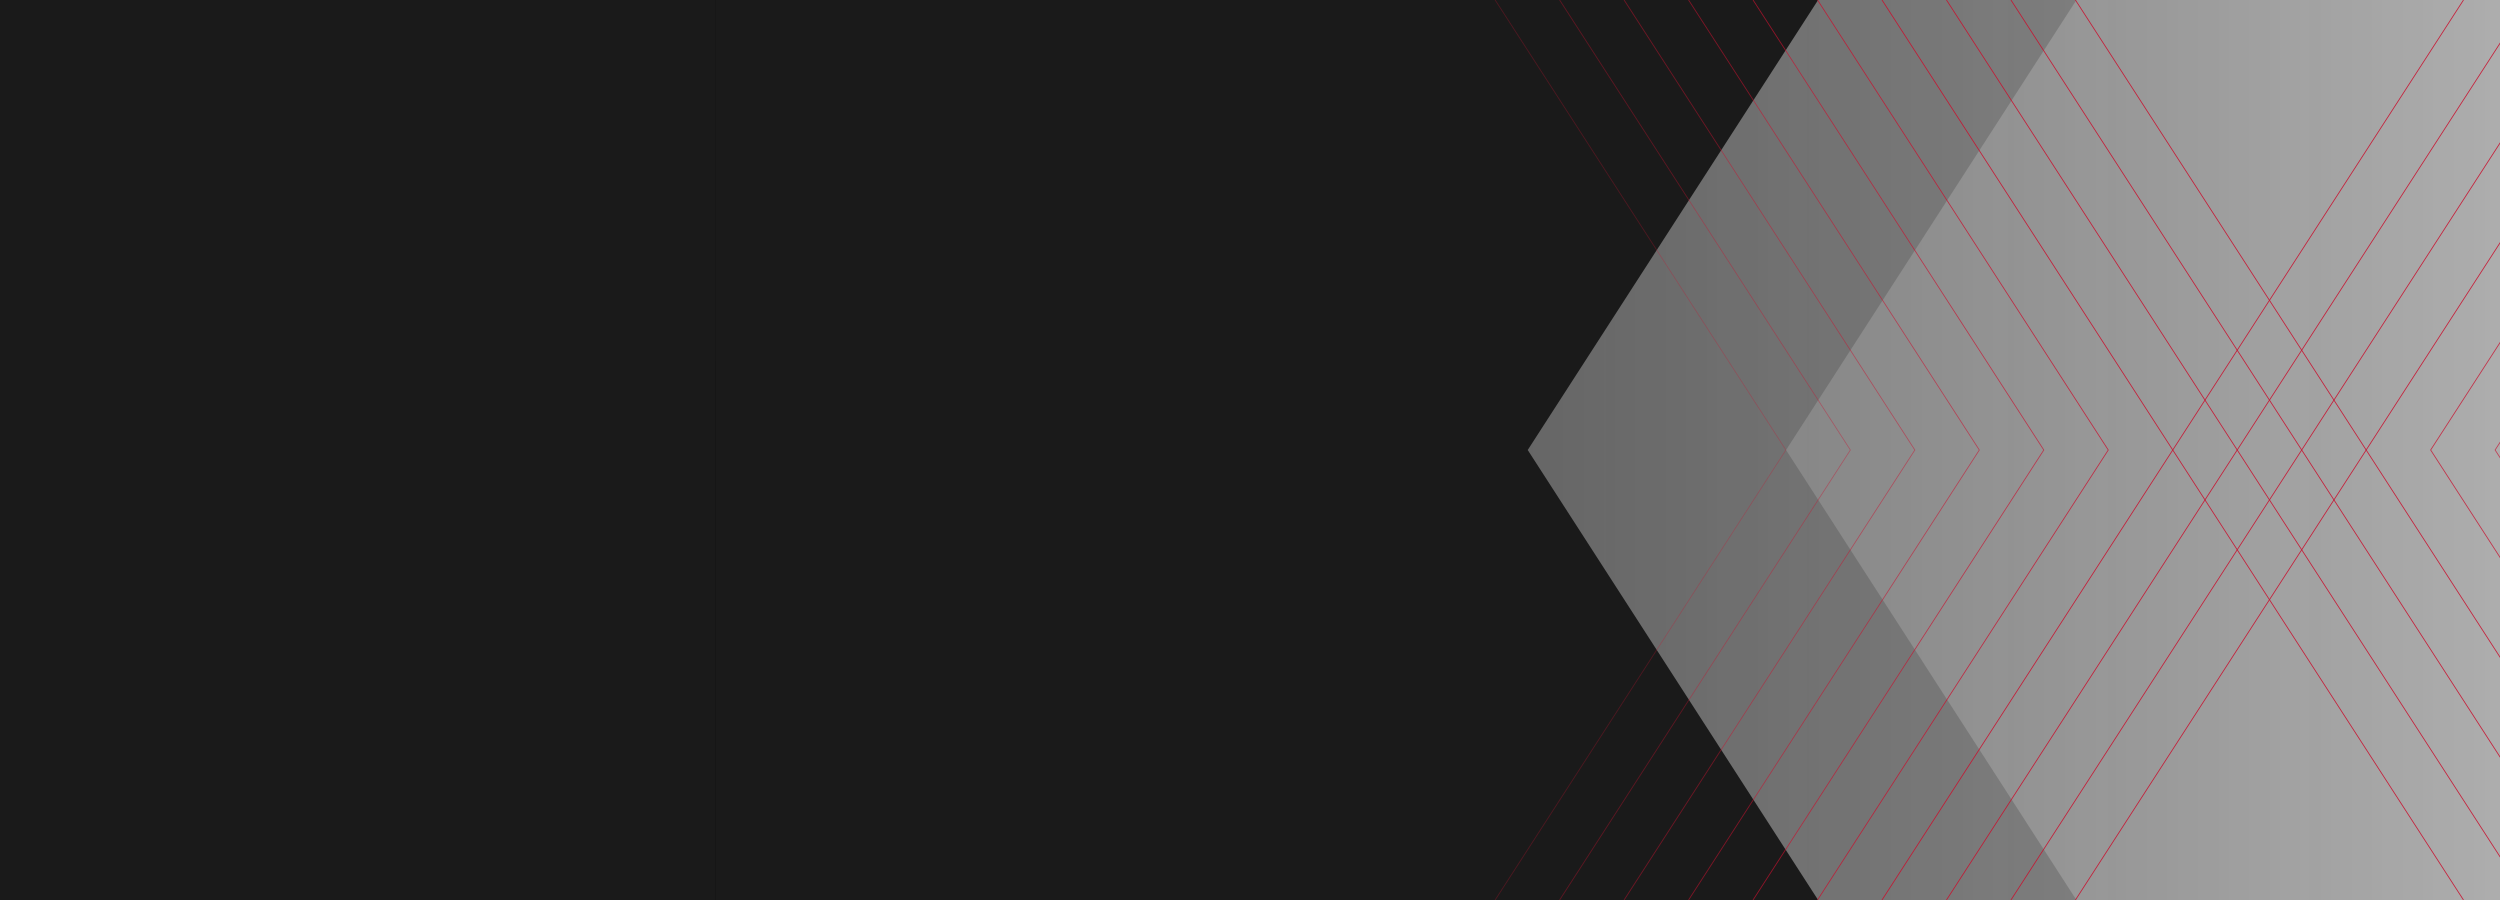
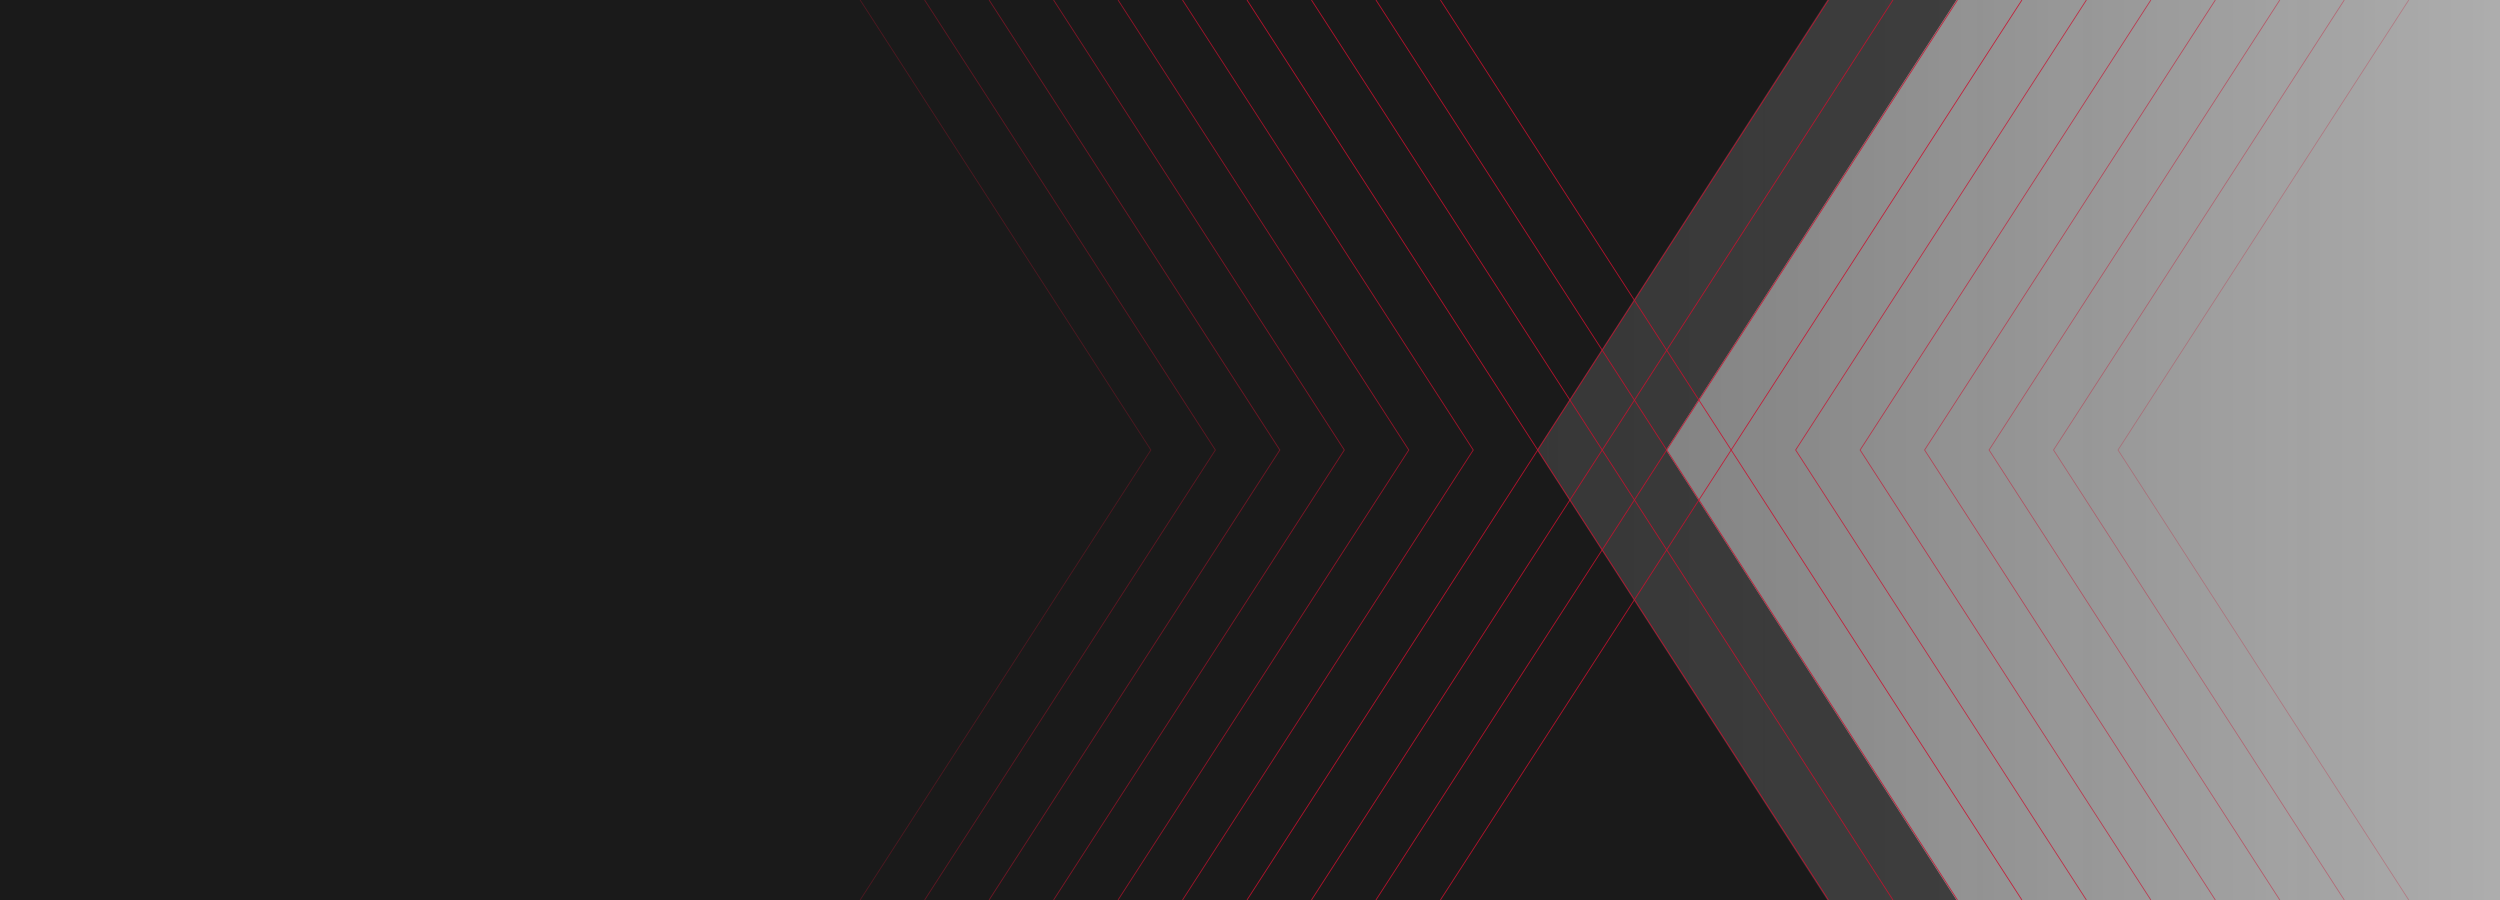
<svg xmlns="http://www.w3.org/2000/svg" viewBox="0 0 3000 1080">
  <defs>
-     <style>.cls-1{opacity:.3;}.cls-1,.cls-2,.cls-3,.cls-4,.cls-5,.cls-6,.cls-7{fill:none;stroke:#c8102e;stroke-miterlimit:10;}.cls-8{fill:url(#linear-gradient);}.cls-8,.cls-9,.cls-10,.cls-11{stroke-width:0px;}.cls-8,.cls-7{opacity:.6;}.cls-2{opacity:.5;}.cls-9{opacity:.2;}.cls-9,.cls-11{fill:#1a1a1a;}.cls-3{opacity:.4;}.cls-4{opacity:.7;}.cls-5{opacity:.9;}.cls-6{opacity:.8;}</style>
-     <linearGradient id="linear-gradient" x1="1747" y1="540" x2="3000" y2="540" gradientUnits="userSpaceOnUse">
+     <style>.cls-1{opacity:.3;}.cls-1,.cls-2,.cls-3,.cls-4,.cls-5,.cls-6,.cls-7{fill:none;stroke:#c8102e;stroke-miterlimit:10;}.cls-8{fill:url(#linear-gradient);}.cls-8,.cls-9,.cls-10,.cls-11{stroke-width:0px;}.cls-8,.cls-7{opacity:.6;}.cls-2{opacity:.5;}.cls-9,.cls-4{opacity:.7;}.cls-9,.cls-11{fill:#1a1a1a;}.cls-3{opacity:.4;}.cls-5{opacity:.9;}.cls-6{opacity:.8;}</style>
+     <linearGradient id="linear-gradient" x1="1667" y1="540" x2="3000" y2="540" gradientUnits="userSpaceOnUse">
      <stop offset="0" stop-color="#1a1a1a" />
      <stop offset="1" stop-color="#1a1a1a" stop-opacity=".6" />
    </linearGradient>
  </defs>
  <g id="Layer_2">
-     <rect class="cls-8" x="1747" width="1253" height="1080" />
+     <rect class="cls-8" x="1667" width="1333" height="1080" />
    <rect class="cls-11" width="1351" height="1080" />
-     <polygon class="cls-9" points="2143.25 540.01 2491.72 0 1169 0 1168.98 1080 2491.7 1080 2143.25 540.01" />
-     <rect class="cls-10" x="859" width="960" height="1080" />
-     <polygon class="cls-11" points="1833.27 540.01 2181.73 0 859.02 0 859 1080 2181.72 1080 1833.27 540.01" />
+     <polygon class="cls-9" points="1999.21 540.01 2347.68 0 1024.96 0 1024.94 1080 2347.66 1080 1999.21 540.01" />
+     <rect class="cls-10" x="881" width="960" height="1080" />
+     <polygon class="cls-11" points="1844.27 540.01 2192.73 0 870.02 0 870 1080 2192.72 1080 1844.27 540.01" />
  </g>
  <g id="Layer_1">
-     <polyline class="cls-4" points="3343.03 1080 2994.14 539.99 3343.05 0" />
-     <polyline class="cls-6" points="3265.66 1080 2916.77 539.99 3265.68 0" />
-     <polyline class="cls-5" points="3188.29 1080 2839.4 539.99 3188.31 0" />
-     <polyline class="cls-5" points="3110.92 1080 2762.03 539.99 3110.94 0" />
-     <polyline class="cls-5" points="3033.55 1080 2684.66 539.99 3033.57 0" />
-     <polyline class="cls-5" points="2956.18 1080 2607.29 539.99 2956.2 0" />
-     <polyline class="cls-2" points="1948.92 0 2297.81 540.01 1948.9 1080" />
-     <polyline class="cls-7" points="2026.29 0 2375.18 540.01 2026.27 1080" />
-     <polyline class="cls-4" points="2103.66 0 2452.55 540.01 2103.64 1080" />
-     <polyline class="cls-6" points="2181.03 0 2529.92 540.01 2181.01 1080" />
-     <polyline class="cls-5" points="2258.4 0 2607.29 540.01 2258.38 1080" />
-     <polyline class="cls-5" points="2335.77 0 2684.66 540.01 2335.75 1080" />
-     <polyline class="cls-5" points="2413.14 0 2762.03 540.01 2413.12 1080" />
-     <polyline class="cls-5" points="2490.51 0 2839.4 540.01 2490.49 1080" />
-     <polyline class="cls-1" points="1794.18 0 2143.07 540.01 1794.16 1080" />
-     <polyline class="cls-3" points="1871.55 0 2220.44 540.01 1871.53 1080" />
+     <polyline class="cls-2" points="2735.76 1080 2386.87 539.99 2735.78 0" />
+     <polyline class="cls-7" points="2658.4 1080 2309.51 539.99 2658.42 0" />
+     <polyline class="cls-4" points="2581.03 1080 2232.14 539.99 2581.05 0" />
+     <polyline class="cls-6" points="2503.66 1080 2154.77 539.99 2503.68 0" />
+     <polyline class="cls-5" points="2426.29 1080 2077.4 539.99 2426.31 0" />
+     <polyline class="cls-5" points="2348.92 1080 2000.03 539.99 2348.94 0" />
+     <polyline class="cls-5" points="2271.55 1080 1922.66 539.99 2271.57 0" />
+     <polyline class="cls-5" points="2194.18 1080 1845.29 539.99 2194.2 0" />
+     <polyline class="cls-1" points="2890.51 1080 2541.61 539.99 2890.52 0" />
+     <polyline class="cls-3" points="2813.13 1080 2464.24 539.99 2813.15 0" />
+     <polyline class="cls-2" points="1186.92 0 1535.81 540.01 1186.9 1080" />
+     <polyline class="cls-7" points="1264.29 0 1613.18 540.01 1264.27 1080" />
+     <polyline class="cls-4" points="1341.66 0 1690.55 540.01 1341.64 1080" />
+     <polyline class="cls-6" points="1419.03 0 1767.92 540.01 1419.01 1080" />
+     <polyline class="cls-5" points="1496.4 0 1845.29 540.01 1496.38 1080" />
+     <polyline class="cls-5" points="1573.77 0 1922.66 540.01 1573.75 1080" />
+     <polyline class="cls-5" points="1651.14 0 2000.03 540.01 1651.12 1080" />
+     <polyline class="cls-5" points="1728.51 0 2077.4 540.01 1728.49 1080" />
+     <polyline class="cls-1" points="1032.18 0 1381.07 540.01 1032.16 1080" />
+     <polyline class="cls-3" points="1109.55 0 1458.44 540.01 1109.53 1080" />
  </g>
</svg>
